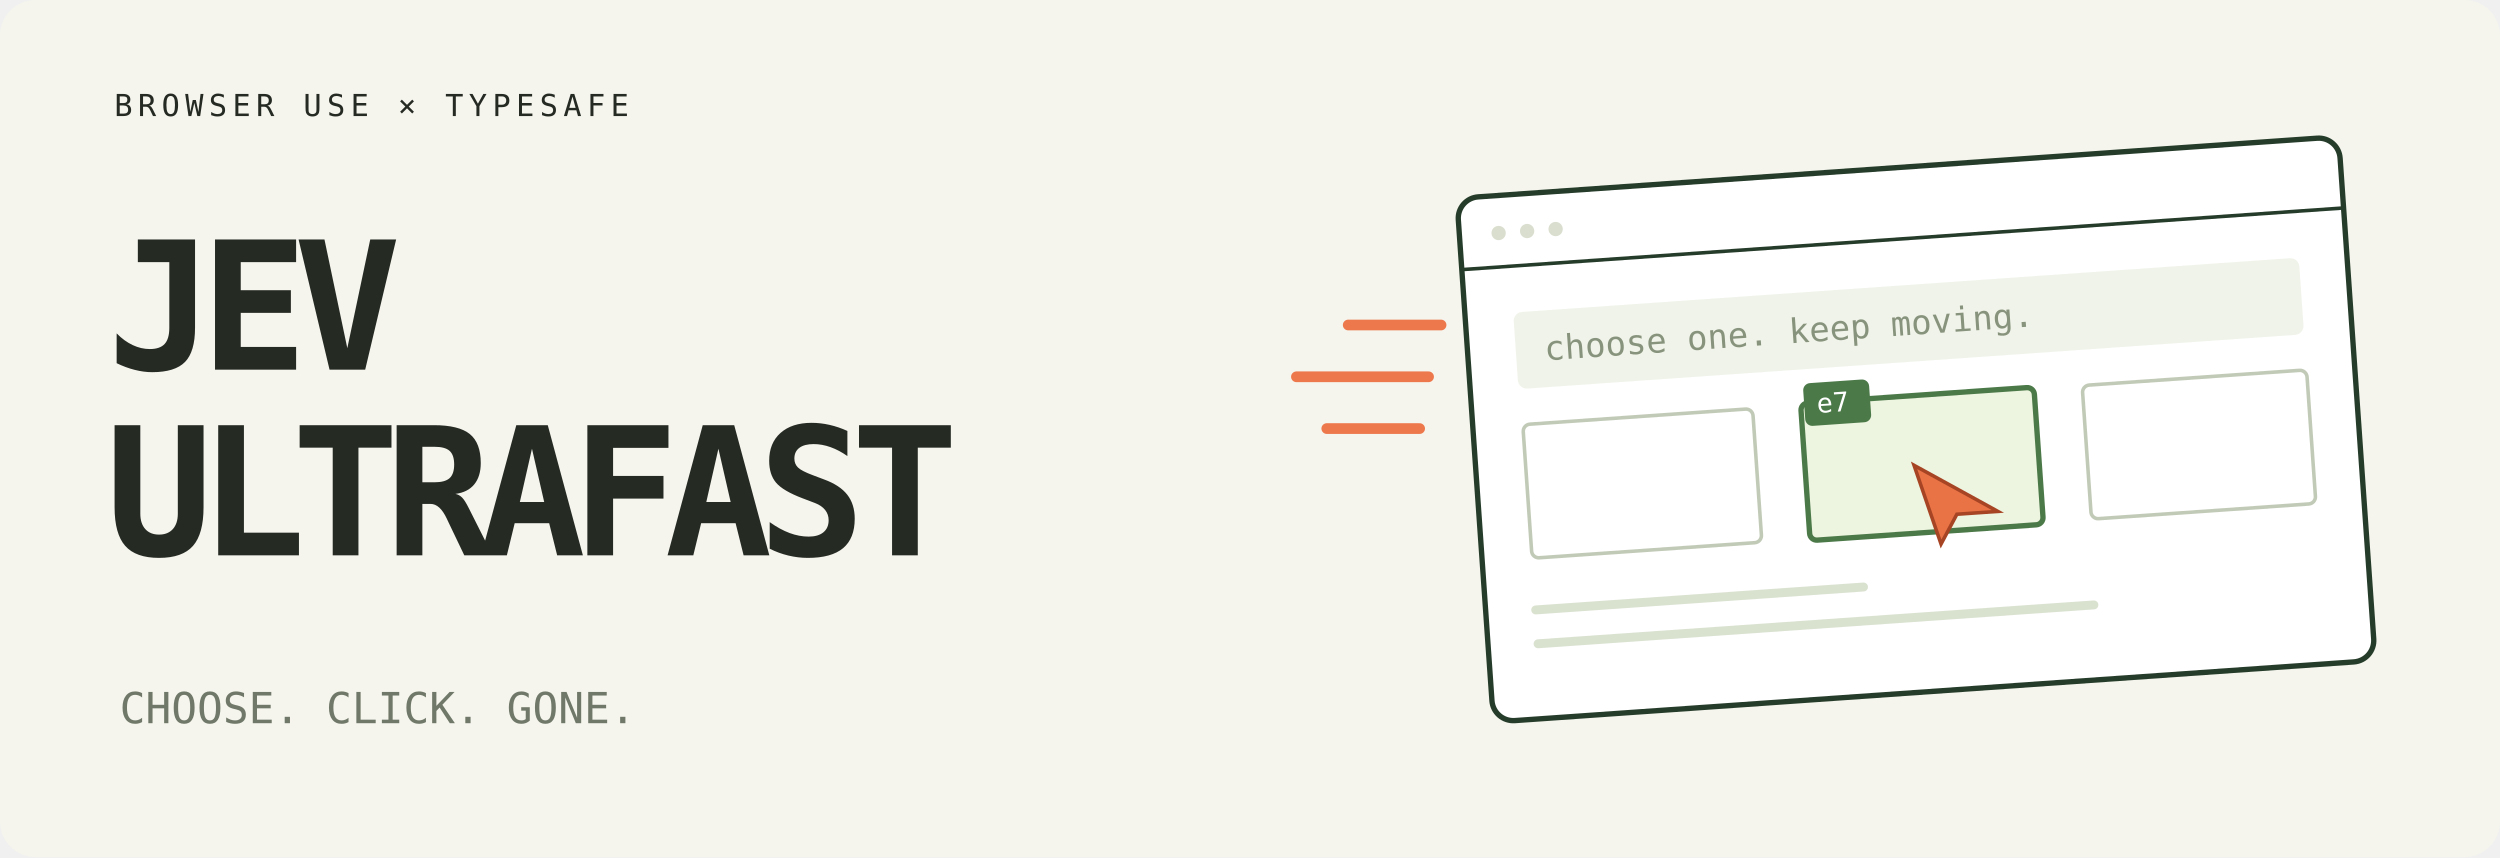
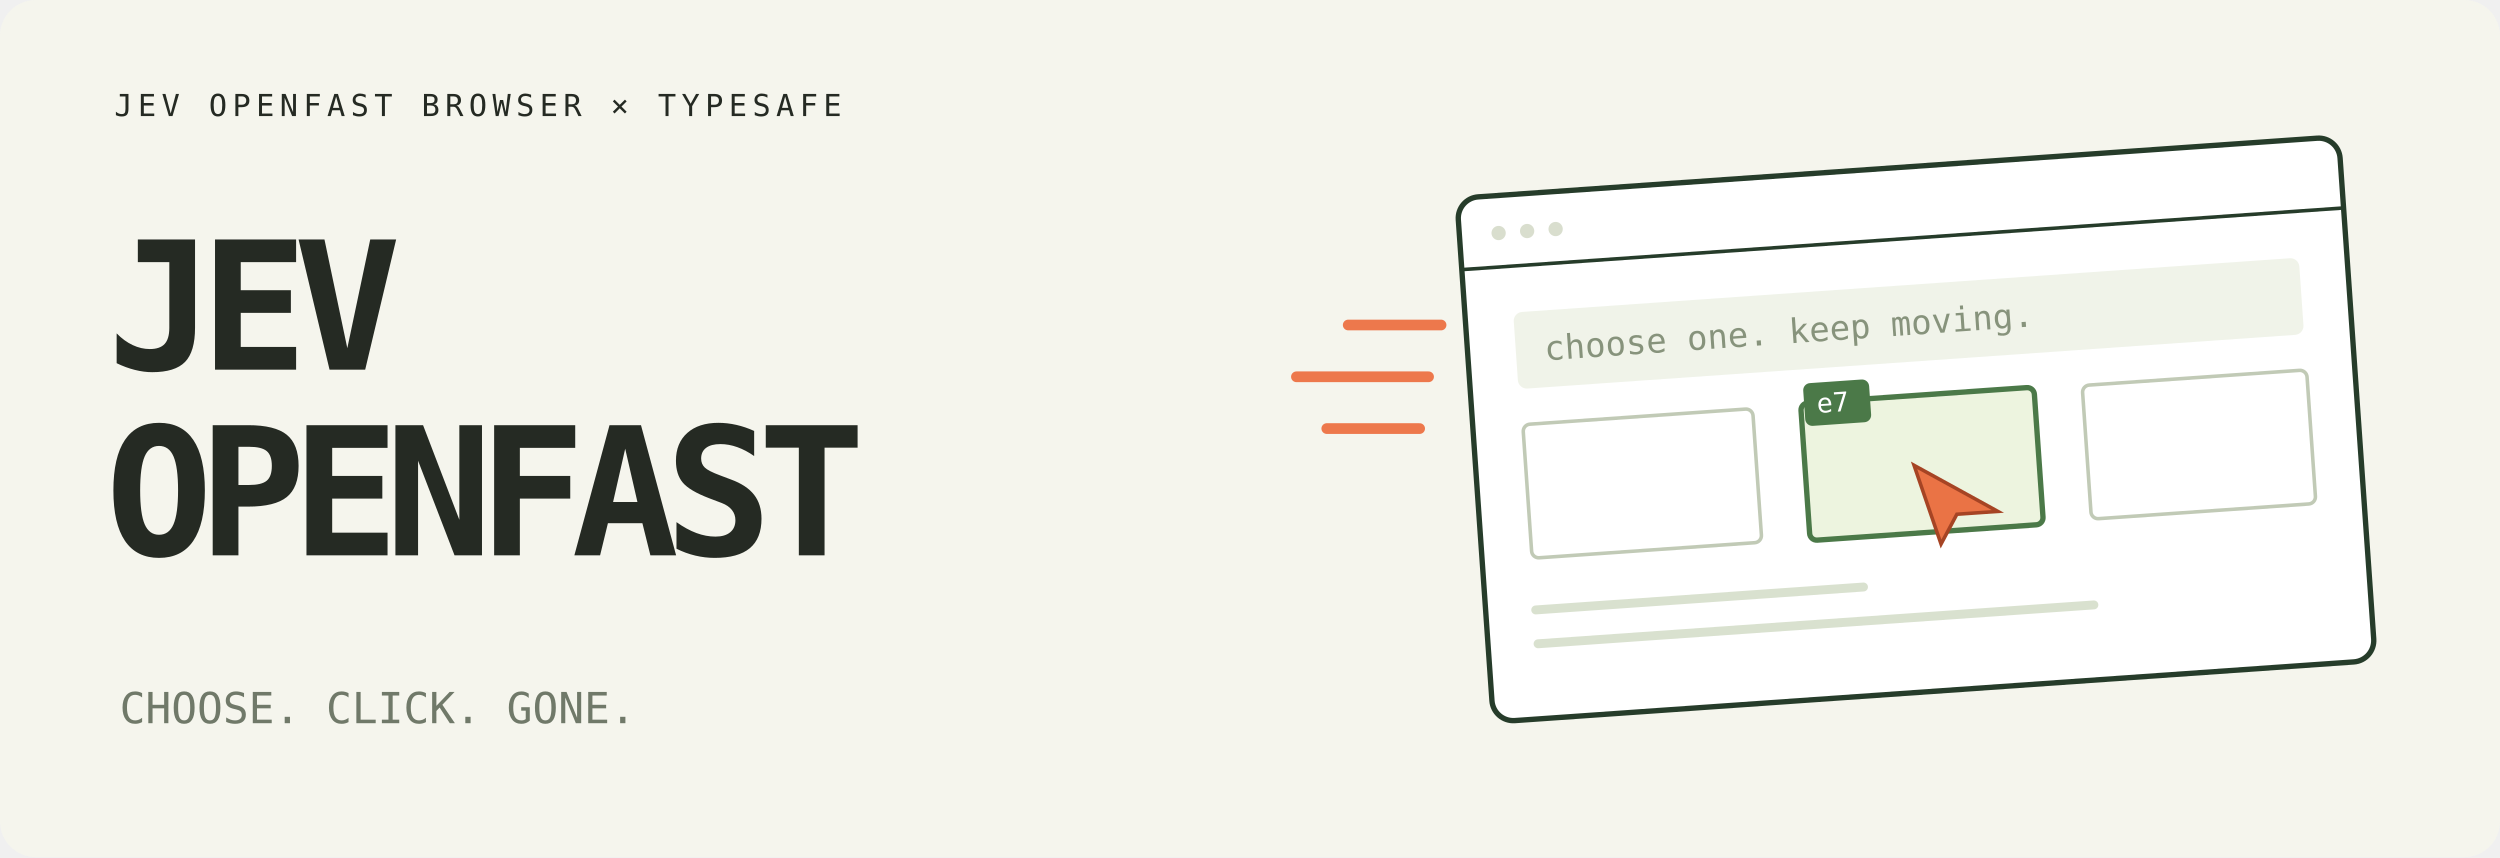
<svg xmlns="http://www.w3.org/2000/svg" width="1400" height="480" viewBox="0 0 1400 480">
  <rect width="1400" height="480" rx="20" fill="#f5f5ed" />
  <g fill="#252a23" font-family="ui-monospace,SFMono-Regular,Menlo,monospace">
-     <text x="64" y="65" font-size="17" letter-spacing="3">BROWSER USE × TYPESAFE</text>
+     <text x="64" y="65" font-size="17" letter-spacing="3">JEV OPENFAST BROWSER × TYPESAFE</text>
    <text x="60" y="207" font-size="100" font-weight="650" letter-spacing="-8">JEV</text>
-     <text x="59" y="311" font-size="100" font-weight="650" letter-spacing="-8">ULTRAFAST</text>
+     <text x="59" y="311" font-size="100" font-weight="650" letter-spacing="-8">OPENFAST</text>
    <text x="67" y="405" font-size="24" fill="#707969">CHOOSE. CLICK. GONE.</text>
  </g>
  <g transform="translate(825 94) rotate(-4 240 140)">
    <rect x="0" y="0" width="495" height="294" rx="12" fill="#fff" stroke="#263c2a" stroke-width="3" />
    <path d="M0 40H495" stroke="#263c2a" stroke-width="2" />
    <circle cx="22" cy="21" r="4" fill="#d9dece" />
    <circle cx="38" cy="21" r="4" fill="#d9dece" />
    <circle cx="54" cy="21" r="4" fill="#d9dece" />
    <rect x="27" y="66" width="441" height="43" rx="5" fill="#f0f3e9" />
    <text x="43" y="94" font-family="monospace" font-size="19" fill="#87937c">choose one. keep moving.</text>
    <g fill="none" stroke="#c1cab6" stroke-width="2">
      <rect x="28" y="129" width="129" height="75" rx="4" />
      <rect x="185" y="129" width="129" height="75" rx="4" />
      <rect x="342" y="129" width="126" height="75" rx="4" />
    </g>
    <rect x="184" y="128" width="131" height="77" rx="4" fill="#edf4df" stroke="#4b7948" stroke-width="3" />
    <rect x="186" y="117" width="37" height="24" rx="4" fill="#4b7948" />
    <text x="193" y="134" font-family="monospace" font-size="15" fill="#fff">e7</text>
    <path d="M245 167L257 212L267 196L290 196Z" fill="#ea7345" stroke="#a64424" stroke-width="2" />
    <path d="M28 233H212M28 252H340" stroke="#d9e1cf" stroke-width="5" stroke-linecap="round" />
  </g>
  <g fill="none" stroke="#ed784c" stroke-linecap="round">
    <path d="M755 182H807M726 211H800M743 240H795" stroke-width="6" />
  </g>
</svg>
